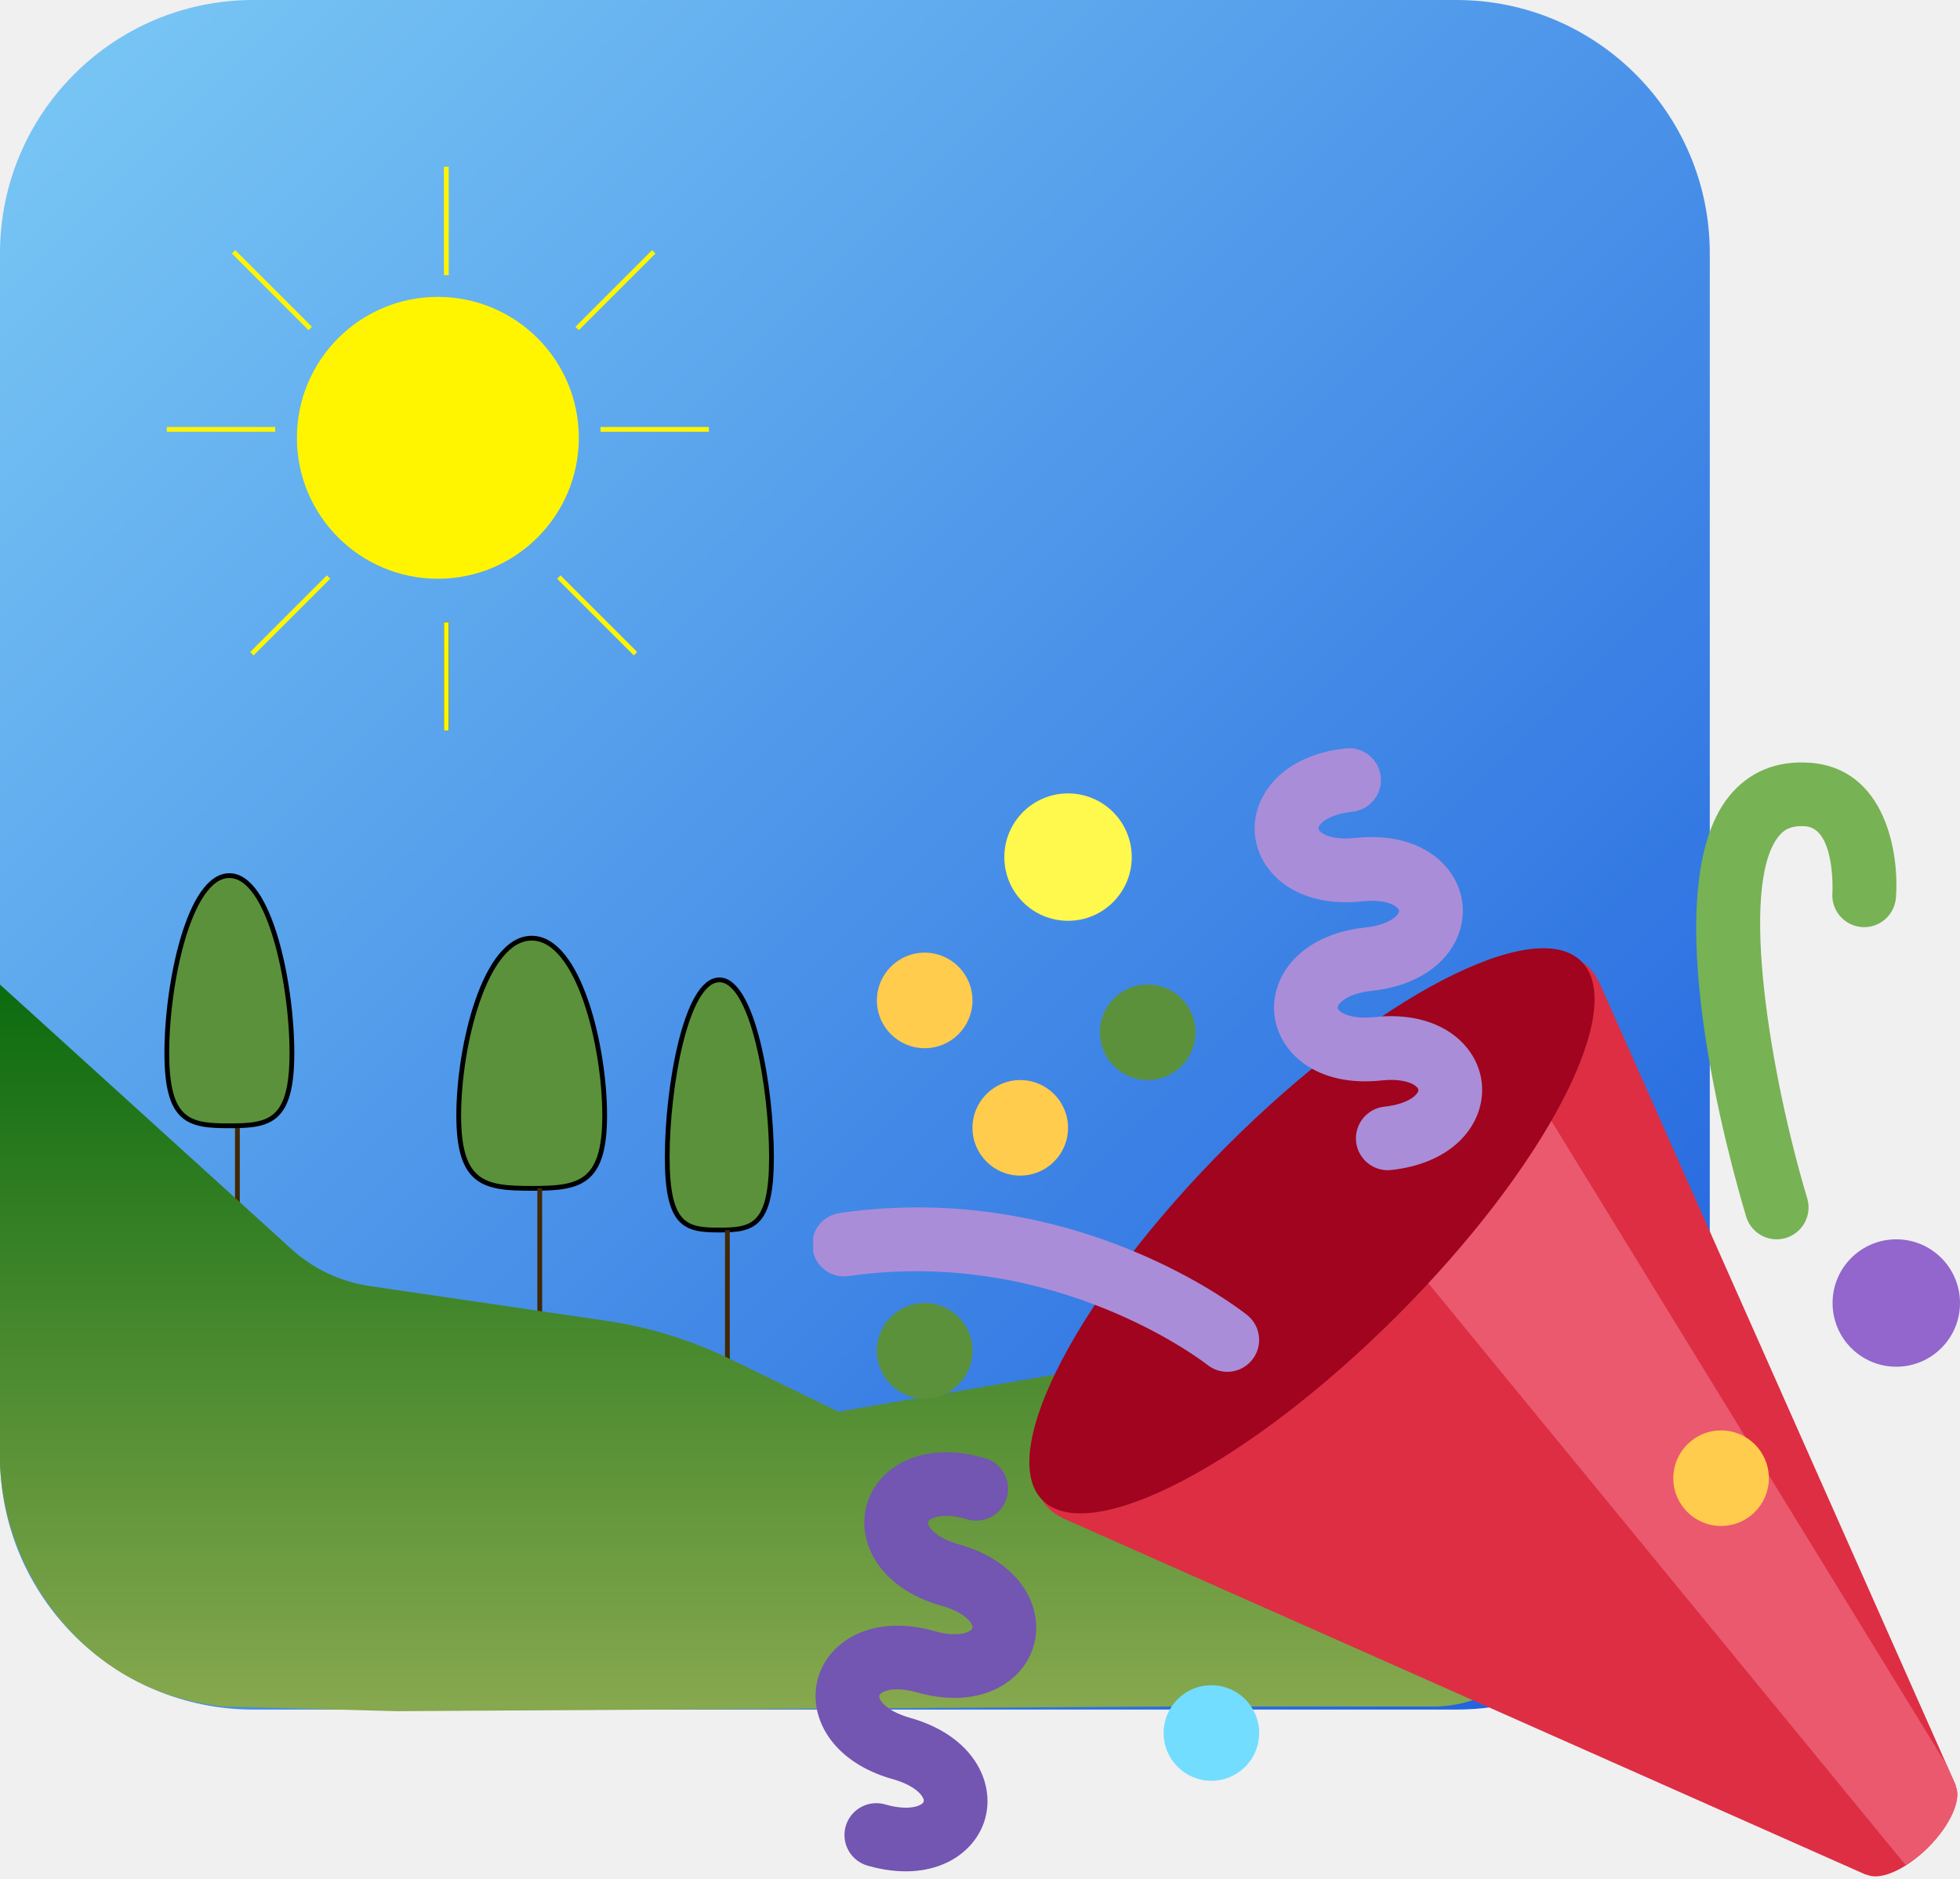
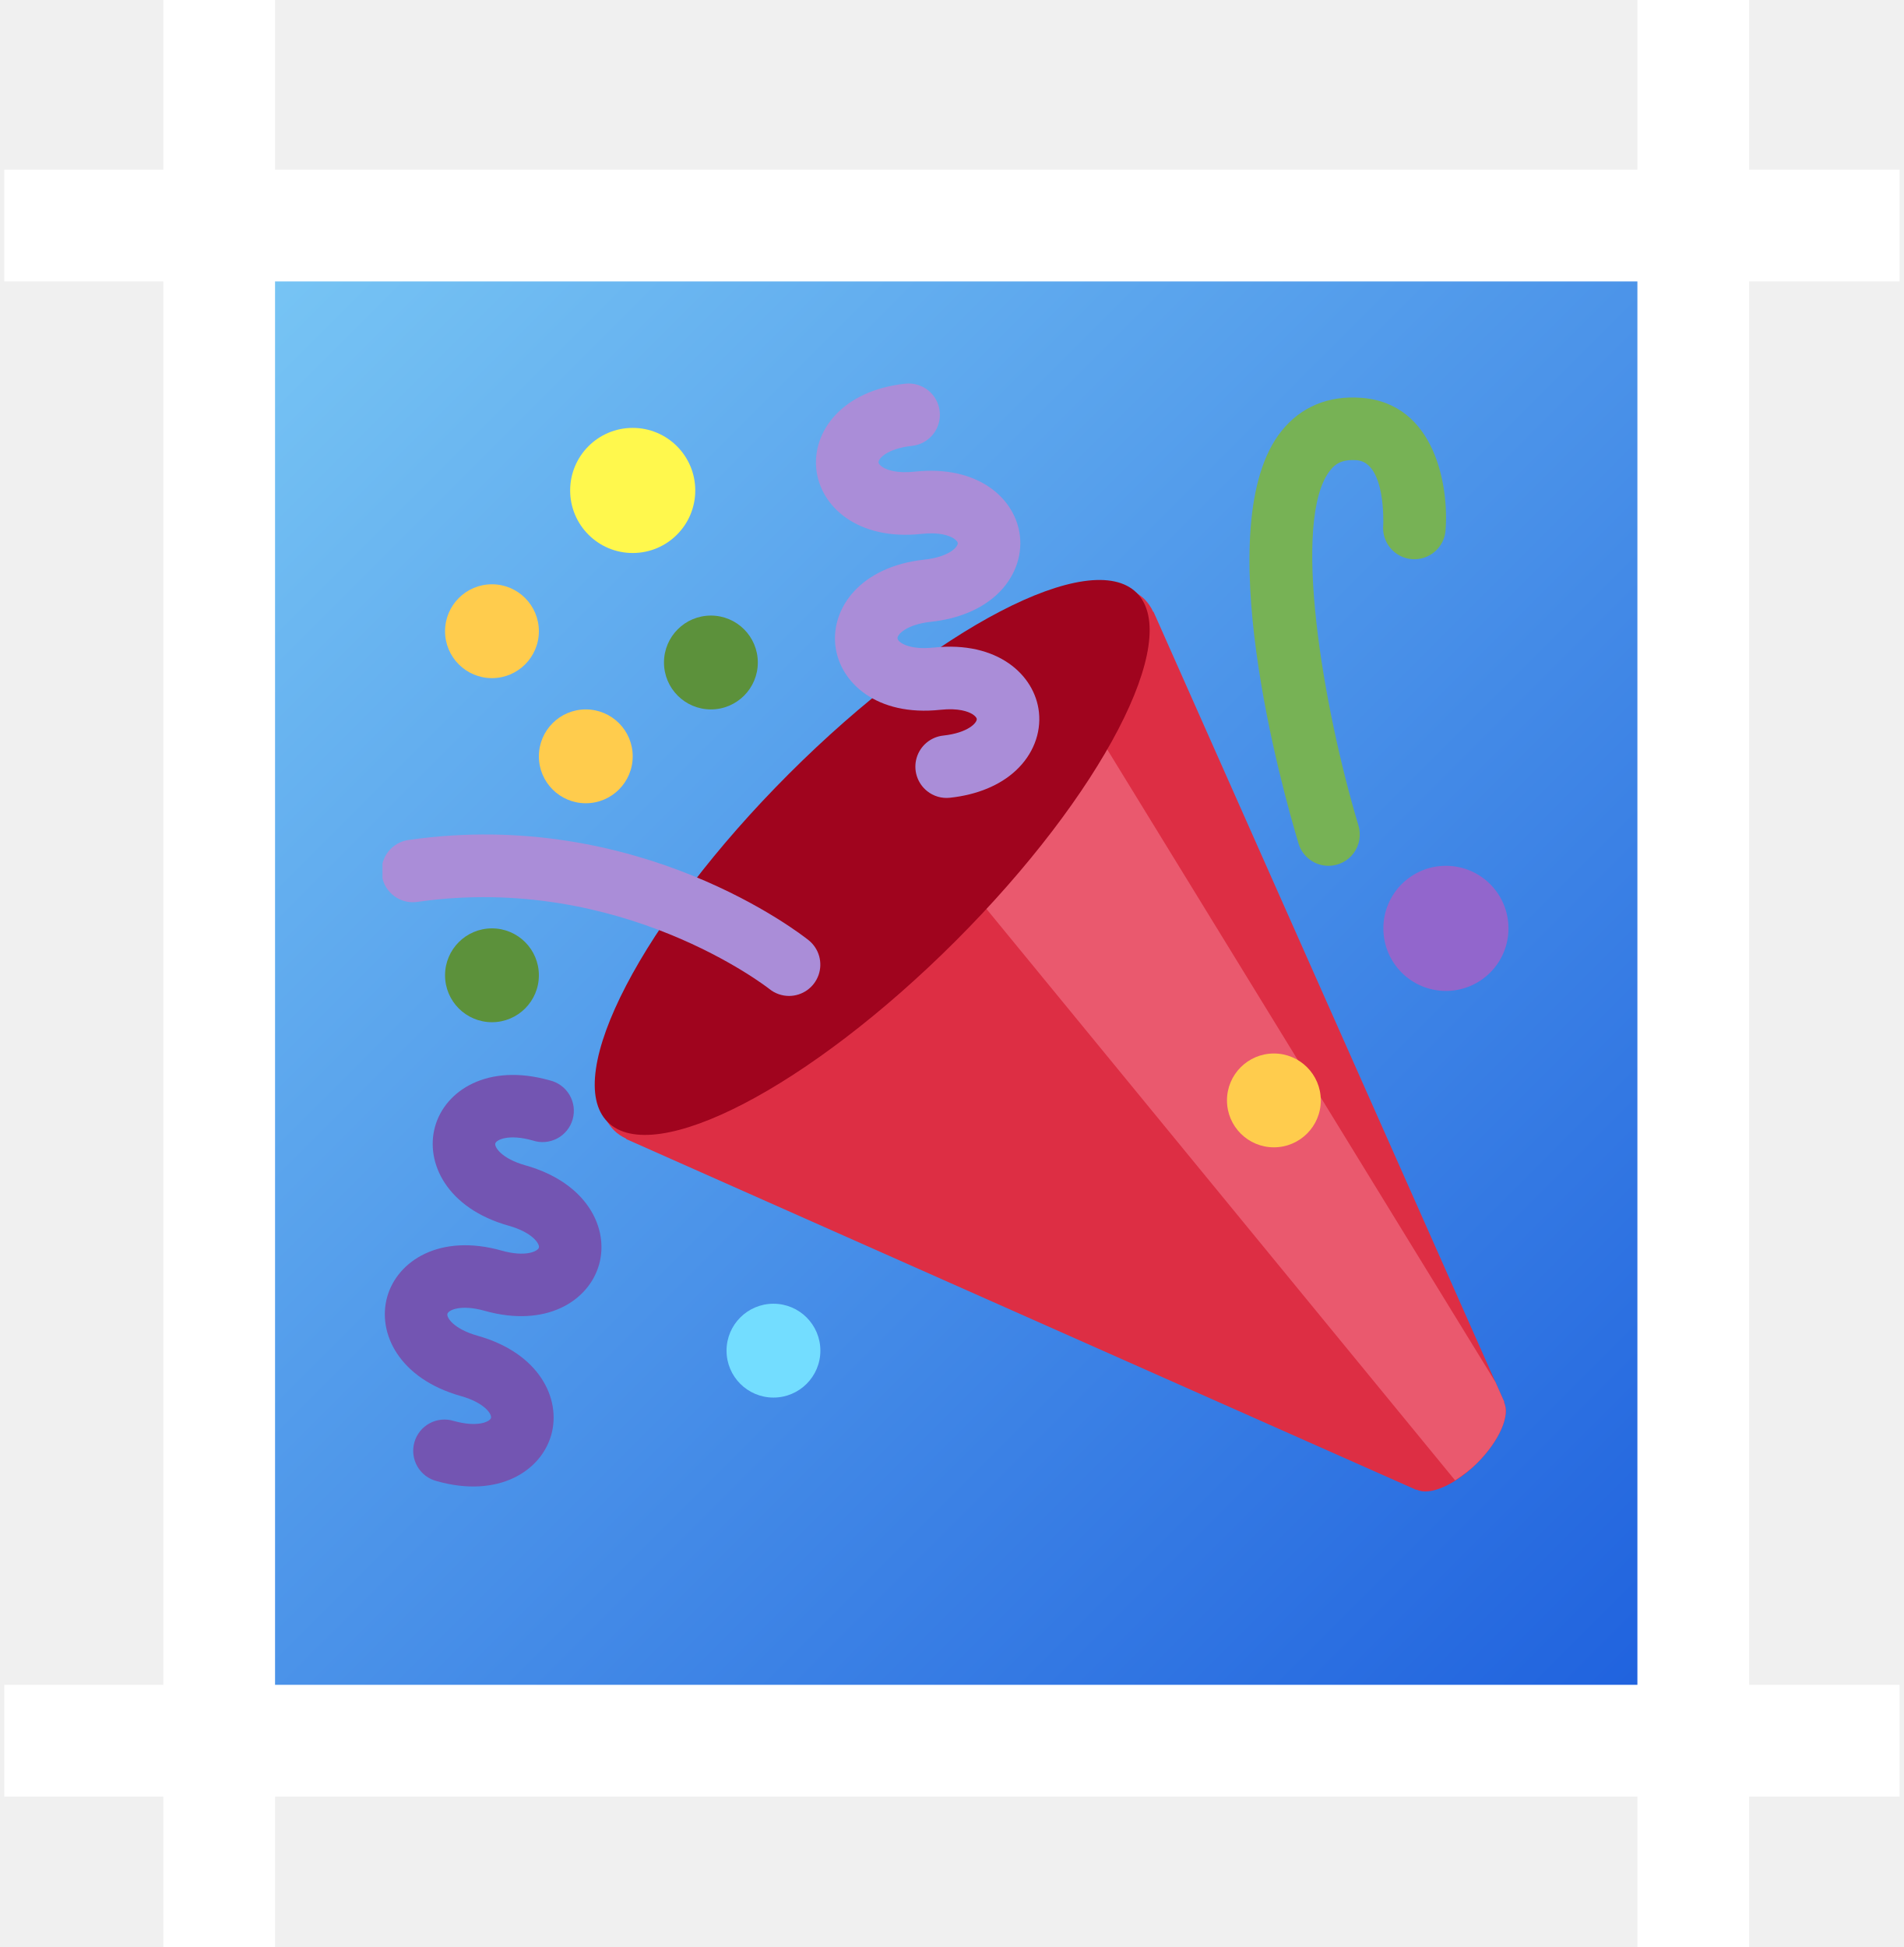
- <svg xmlns="http://www.w3.org/2000/svg" width="410" height="393" viewBox="0 0 410 393" fill="none">
-   <rect width="357.66" height="357.66" rx="53" fill="url(#paint0_linear_2_132)" />
-   <circle cx="91.596" cy="91.596" r="29.485" fill="#FFF500" />
-   <line x1="93.364" y1="57.575" x2="93.364" y2="34.894" stroke="#FFF500" />
-   <line x1="93.364" y1="152.834" x2="93.364" y2="130.153" stroke="black" />
-   <line x1="120.727" y1="68.722" x2="136.765" y2="52.685" stroke="#FFF500" />
-   <line x1="52.685" y1="136.765" x2="68.723" y2="120.727" stroke="#FFF500" />
-   <line x1="116.898" y1="120.727" x2="132.936" y2="136.765" stroke="#FFF500" />
-   <line x1="48.856" y1="52.685" x2="64.894" y2="68.723" stroke="#FFF500" />
-   <line x1="93.364" y1="152.834" x2="93.364" y2="130.153" stroke="#FFF500" />
-   <line x1="148.298" y1="89.828" x2="125.617" y2="89.828" stroke="#FFF500" />
-   <line x1="57.574" y1="89.828" x2="34.894" y2="89.828" stroke="#FFF500" />
-   <path d="M126.489 233.351C126.489 247.804 121.06 248.617 111.223 248.617C101.387 248.617 95.957 247.804 95.957 233.351C95.957 218.898 101.387 196.277 111.223 196.277C121.06 196.277 126.489 218.898 126.489 233.351Z" fill="#5C913B" />
-   <path d="M126.489 233.351C126.489 247.804 121.06 248.617 111.223 248.617C101.387 248.617 95.957 247.804 95.957 233.351C95.957 218.898 101.387 196.277 111.223 196.277C121.06 196.277 126.489 218.898 126.489 233.351Z" stroke="black" />
-   <line x1="49.66" y1="257.34" x2="49.66" y2="226.809" stroke="#402804" />
-   <path d="M61.064 220.266C61.064 234.719 56.41 235.532 47.979 235.532C39.548 235.532 34.894 234.719 34.894 220.266C34.894 205.813 39.548 183.191 47.979 183.191C56.41 183.191 61.064 205.813 61.064 220.266Z" fill="#5C913B" />
-   <path d="M61.064 220.266C61.064 234.719 56.41 235.532 47.979 235.532C39.548 235.532 34.894 234.719 34.894 220.266C34.894 205.813 39.548 183.191 47.979 183.191C56.41 183.191 61.064 205.813 61.064 220.266Z" stroke="black" />
-   <path d="M161.383 242.074C161.383 256.528 157.505 257.34 150.479 257.34C143.453 257.34 139.574 256.528 139.574 242.074C139.574 227.621 143.453 205 150.479 205C157.505 205 161.383 227.621 161.383 242.074Z" fill="#5C913B" />
-   <path d="M161.383 242.074C161.383 256.528 157.505 257.34 150.479 257.34C143.453 257.34 139.574 256.528 139.574 242.074C139.574 227.621 143.453 205 150.479 205C157.505 205 161.383 227.621 161.383 242.074Z" stroke="black" />
-   <line x1="152.16" y1="287.872" x2="152.16" y2="257.34" stroke="#402804" />
-   <line x1="112.904" y1="279.149" x2="112.904" y2="248.617" stroke="#402804" />
-   <path d="M60.979 261.335L0 205.981V282.571V291V306.5L0.055 307.36C0.98 321.852 7.645 335.377 18.573 344.939C25.707 351.181 34.485 355.243 43.861 356.64L46.5 357.033L83 358L243.369 357.033H299.847C308.412 357.033 316.427 352.816 321.277 345.757L335.455 325.121L262.227 288.682C254.247 284.711 245.212 283.382 236.427 284.886L175.401 295.336L152.519 284.234C144.435 280.312 135.797 277.651 126.907 276.344L77.306 269.051C71.219 268.156 65.535 265.47 60.979 261.335Z" fill="url(#paint1_linear_2_132)" />
-   <g clip-path="url(#clip0_2_132)">
-     <path d="M332.528 202.557C333.268 203.327 333.872 204.217 334.314 205.19L334.367 205.136L409.107 373.502L409.034 373.575C410.42 376.26 408.101 381.725 403.35 386.483C398.598 391.234 393.134 393.553 390.449 392.167L390.382 392.233L222.017 317.486L222.07 317.427C221.09 316.96 220.191 316.394 219.438 315.634C209.029 305.225 225.908 271.474 257.128 240.247C288.361 209.021 322.112 192.149 332.528 202.557V202.557Z" fill="#DD2E44" />
-     <path d="M323.372 232.624L407.228 369.27L409.107 373.502L409.034 373.575C410.42 376.26 408.101 381.725 403.35 386.483C401.804 388.029 400.198 389.201 398.625 390.194L296.717 265.943L323.372 232.624Z" fill="#EA596E" />
-     <path d="M256.655 239.728C225.535 270.86 208.256 304.046 218.078 313.855C227.894 323.677 261.079 306.405 292.219 275.285C323.345 244.152 340.617 210.954 330.802 201.138C320.979 191.322 287.794 208.595 256.655 239.728V239.728Z" fill="#A0041E" />
-     <path d="M286.122 243.346C286.801 243.897 287.583 244.308 288.423 244.554C289.263 244.8 290.143 244.876 291.013 244.779C296.797 244.152 301.661 242.14 305.067 238.961C308.672 235.596 310.451 231.078 309.964 226.553C309.111 218.61 301.142 211.32 287.554 212.786C282.27 213.353 279.911 211.653 279.831 210.84C279.738 210.034 281.677 207.868 286.961 207.295C292.745 206.669 297.61 204.657 301.022 201.478C304.627 198.113 306.413 193.595 305.919 189.07C305.053 181.127 297.09 173.837 283.516 175.31C279.664 175.723 277.632 174.93 276.772 174.417C276.086 173.997 275.813 173.597 275.786 173.364C275.706 172.557 277.619 170.392 282.916 169.819C283.787 169.726 284.63 169.462 285.399 169.042C286.167 168.622 286.845 168.055 287.393 167.373C287.942 166.691 288.35 165.907 288.595 165.066C288.84 164.226 288.917 163.345 288.82 162.475C288.728 161.605 288.465 160.762 288.046 159.993C287.627 159.225 287.06 158.547 286.379 157.999C285.697 157.45 284.914 157.042 284.074 156.797C283.234 156.552 282.353 156.475 281.484 156.571C267.91 158.031 261.672 166.847 262.532 174.796C263.398 182.753 271.361 190.03 284.949 188.57C288.8 188.151 290.813 188.95 291.679 189.463C292.365 189.876 292.645 190.283 292.672 190.509C292.759 191.322 290.833 193.481 285.535 194.055C271.961 195.521 265.724 204.33 266.584 212.28C267.443 220.223 275.406 227.513 288.987 226.04C292.839 225.627 294.864 226.427 295.731 226.933C296.424 227.36 296.69 227.76 296.717 227.986C296.803 228.792 294.878 230.958 289.587 231.531C288.276 231.673 287.038 232.199 286.027 233.045C285.016 233.89 284.278 235.017 283.907 236.281C283.536 237.546 283.549 238.892 283.943 240.149C284.337 241.407 285.095 242.519 286.122 243.346V243.346Z" fill="#AA8DD8" />
-     <path d="M205.684 304.972C192.536 301.26 183.467 307.124 181.308 314.821C179.149 322.511 183.827 332.247 196.968 335.945C202.099 337.384 203.638 339.837 203.432 340.616C203.205 341.403 200.6 342.695 195.482 341.249C182.341 337.551 173.272 343.415 171.113 351.105C168.94 358.802 173.631 368.524 186.779 372.229C191.903 373.668 193.449 376.127 193.223 376.907C193.003 377.686 190.404 378.979 185.28 377.54C184.429 377.277 183.535 377.187 182.65 377.275C181.764 377.364 180.906 377.629 180.124 378.054C179.343 378.48 178.654 379.058 178.1 379.754C177.545 380.45 177.136 381.25 176.895 382.106C176.655 382.963 176.589 383.859 176.7 384.742C176.812 385.625 177.099 386.477 177.545 387.247C177.992 388.017 178.587 388.689 179.298 389.225C180.008 389.761 180.818 390.15 181.681 390.368C194.815 394.066 203.891 388.215 206.064 380.512C208.223 372.822 203.538 363.1 190.384 359.395C185.253 357.949 183.714 355.503 183.94 354.717C184.153 353.937 186.752 352.638 191.87 354.077C205.024 357.782 214.087 351.931 216.253 344.221C218.418 336.531 213.734 326.809 200.586 323.097C195.468 321.665 193.929 319.199 194.142 318.426C194.369 317.64 196.961 316.347 202.086 317.786C202.942 318.075 203.848 318.186 204.749 318.113C205.65 318.041 206.527 317.786 207.326 317.363C208.125 316.941 208.83 316.361 209.398 315.658C209.965 314.954 210.384 314.143 210.629 313.273C210.873 312.403 210.938 311.492 210.819 310.596C210.7 309.7 210.4 308.838 209.938 308.061C209.475 307.285 208.86 306.61 208.128 306.079C207.397 305.548 206.565 305.172 205.684 304.972V304.972Z" fill="#7355B2" />
-     <path d="M256.728 287C258.108 286.998 259.453 286.568 260.579 285.77C261.704 284.971 262.554 283.843 263.012 282.542C263.469 281.24 263.512 279.828 263.134 278.501C262.755 277.174 261.975 275.997 260.899 275.132C259.447 273.966 224.795 246.751 175.824 253.755C174.938 253.855 174.081 254.132 173.304 254.569C172.527 255.006 171.846 255.595 171.3 256.301C170.755 257.006 170.357 257.814 170.129 258.676C169.902 259.538 169.85 260.437 169.976 261.32C170.102 262.202 170.404 263.051 170.864 263.814C171.324 264.578 171.933 265.242 172.654 265.766C173.375 266.29 174.194 266.665 175.063 266.867C175.931 267.069 176.831 267.094 177.71 266.942C220.977 260.798 252.257 285.294 252.563 285.541C253.745 286.486 255.214 287.001 256.728 287V287Z" fill="#AA8DD8" />
-     <path d="M371.657 259.279C372.696 259.279 373.72 259.036 374.648 258.57C375.576 258.104 376.383 257.427 377.003 256.594C377.623 255.761 378.04 254.794 378.22 253.771C378.4 252.749 378.339 251.698 378.041 250.703C370.491 225.561 363.647 185.438 372.057 174.976C372.996 173.79 374.416 172.624 377.668 172.871C383.918 173.35 383.325 186.538 383.319 186.671C383.234 187.554 383.326 188.445 383.59 189.291C383.854 190.138 384.285 190.923 384.856 191.602C385.428 192.28 386.129 192.837 386.919 193.241C387.709 193.644 388.571 193.886 389.455 193.952C390.34 194.018 391.228 193.907 392.069 193.625C392.91 193.344 393.686 192.897 394.352 192.311C395.018 191.726 395.561 191.013 395.948 190.215C396.335 189.417 396.558 188.55 396.606 187.664C397.292 178.475 394.434 160.776 378.667 159.583C371.63 159.05 365.786 161.496 361.661 166.627C345.862 186.291 361.901 243.299 365.273 254.534C365.686 255.906 366.53 257.109 367.68 257.964C368.83 258.818 370.224 259.279 371.657 259.279Z" fill="#77B255" />
-     <path d="M240.075 225.96C234.555 225.96 230.08 221.485 230.08 215.965C230.08 210.444 234.555 205.969 240.075 205.969C245.596 205.969 250.071 210.444 250.071 215.965C250.071 221.485 245.596 225.96 240.075 225.96Z" fill="#5C913B" />
-     <path d="M396.673 285.934C389.312 285.934 383.345 279.967 383.345 272.606C383.345 265.246 389.312 259.279 396.673 259.279C404.033 259.279 410 265.246 410 272.606C410 279.967 404.033 285.934 396.673 285.934Z" fill="#9266CC" />
-     <path d="M193.429 292.598C187.909 292.598 183.434 288.122 183.434 282.602C183.434 277.082 187.909 272.606 193.429 272.606C198.95 272.606 203.425 277.082 203.425 282.602C203.425 288.122 198.95 292.598 193.429 292.598Z" fill="#5C913B" />
-     <path d="M253.403 372.562C247.882 372.562 243.407 368.087 243.407 362.566C243.407 357.046 247.882 352.571 253.403 352.571C258.923 352.571 263.398 357.046 263.398 362.566C263.398 368.087 258.923 372.562 253.403 372.562Z" fill="#73DDFF" />
-     <path d="M223.416 192.642C216.056 192.642 210.089 186.675 210.089 179.314C210.089 171.954 216.056 165.987 223.416 165.987C230.777 165.987 236.744 171.954 236.744 179.314C236.744 186.675 230.777 192.642 223.416 192.642Z" fill="#FFF84D" />
-     <path d="M193.429 219.297C187.909 219.297 183.434 214.822 183.434 209.301C183.434 203.781 187.909 199.306 193.429 199.306C198.95 199.306 203.425 203.781 203.425 209.301C203.425 214.822 198.95 219.297 193.429 219.297Z" fill="#FFCC4D" />
-     <path d="M213.421 245.952C207.9 245.952 203.425 241.476 203.425 235.956C203.425 230.436 207.9 225.96 213.421 225.96C218.941 225.96 223.416 230.436 223.416 235.956C223.416 241.476 218.941 245.952 213.421 245.952Z" fill="#FFCC4D" />
-     <path d="M360.022 319.252C354.502 319.252 350.027 314.777 350.027 309.257C350.027 303.736 354.502 299.261 360.022 299.261C365.543 299.261 370.018 303.736 370.018 309.257C370.018 314.777 365.543 319.252 360.022 319.252Z" fill="#FFCC4D" />
+ <svg xmlns="http://www.w3.org/2000/svg" width="443" height="453" viewBox="0 0 443 453" fill="none">
+   <rect x="49" y="47" width="357.66" height="357.66" rx="15" fill="url(#paint0_linear_3_196)" />
+   <g clip-path="url(#clip0_3_196)">
+     <path d="M266.389 139.496C267.197 140.337 267.857 141.309 268.339 142.371L268.397 142.313L350.025 326.193L349.945 326.273C351.459 329.206 348.926 335.174 343.737 340.37C338.548 345.559 332.58 348.092 329.647 346.578L329.574 346.651L145.694 265.016L145.752 264.95C144.682 264.441 143.7 263.822 142.877 262.993C131.51 251.625 149.944 214.763 184.041 180.659C218.151 146.555 255.013 128.128 266.389 139.496V139.496Z" fill="#DD2E44" />
+     <path d="M256.389 172.333L347.972 321.572L350.025 326.193L349.945 326.273C351.459 329.206 348.926 335.174 343.737 340.37C342.048 342.058 340.294 343.339 338.577 344.424L227.278 208.722L256.389 172.333Z" fill="#EA596E" />
+     <path d="M183.524 180.091C149.537 214.093 130.665 250.337 141.393 261.049C152.113 271.777 188.356 252.913 222.365 218.926C256.36 184.924 275.224 148.666 264.504 137.946C253.776 127.226 217.533 146.09 183.524 180.091V180.091Z" fill="#A0041E" />
+     <path d="M215.706 184.043C216.448 184.645 217.303 185.094 218.22 185.362C219.137 185.631 220.098 185.715 221.048 185.608C227.365 184.924 232.678 182.726 236.397 179.255C240.334 175.579 242.277 170.645 241.746 165.703C240.814 157.028 232.11 149.066 217.271 150.667C211.5 151.286 208.923 149.43 208.836 148.542C208.734 147.662 210.852 145.296 216.623 144.671C222.94 143.986 228.253 141.789 231.979 138.317C235.916 134.642 237.867 129.707 237.328 124.766C236.382 116.091 227.685 108.129 212.86 109.737C208.654 110.188 206.434 109.322 205.495 108.762C204.746 108.303 204.447 107.867 204.418 107.612C204.331 106.731 206.42 104.366 212.206 103.74C213.156 103.639 214.077 103.351 214.917 102.892C215.756 102.434 216.496 101.814 217.095 101.069C217.694 100.324 218.14 99.468 218.408 98.55C218.675 97.632 218.759 96.671 218.654 95.72C218.553 94.77 218.266 93.849 217.808 93.01C217.35 92.171 216.732 91.43 215.987 90.831C215.242 90.232 214.387 89.786 213.469 89.518C212.552 89.251 211.591 89.167 210.641 89.272C195.816 90.866 189.004 100.494 189.943 109.177C190.889 117.866 199.586 125.814 214.425 124.22C218.632 123.761 220.83 124.635 221.776 125.195C222.525 125.646 222.831 126.09 222.86 126.338C222.955 127.226 220.852 129.584 215.066 130.21C200.241 131.811 193.429 141.432 194.368 150.114C195.307 158.789 204.003 166.751 218.836 165.143C223.042 164.692 225.255 165.565 226.201 166.118C226.958 166.584 227.249 167.021 227.278 167.268C227.372 168.149 225.269 170.514 219.491 171.14C218.06 171.294 216.707 171.87 215.602 172.793C214.498 173.716 213.693 174.946 213.288 176.327C212.883 177.708 212.896 179.179 213.327 180.552C213.757 181.925 214.585 183.14 215.706 184.043V184.043Z" fill="#AA8DD8" />
+     <path d="M127.856 251.348C113.497 247.294 103.592 253.699 101.234 262.105C98.876 270.503 103.985 281.136 118.337 285.175C123.941 286.747 125.622 289.426 125.396 290.277C125.149 291.136 122.303 292.548 116.714 290.968C102.362 286.929 92.457 293.334 90.099 301.732C87.726 310.138 92.85 320.756 107.209 324.803C112.806 326.375 114.494 329.06 114.247 329.912C114.006 330.763 111.168 332.175 105.572 330.603C104.643 330.316 103.666 330.218 102.699 330.314C101.732 330.411 100.794 330.7 99.941 331.165C99.087 331.63 98.336 332.261 97.73 333.021C97.124 333.781 96.677 334.655 96.415 335.591C96.152 336.526 96.08 337.505 96.202 338.469C96.324 339.434 96.637 340.364 97.125 341.204C97.612 342.045 98.263 342.78 99.038 343.366C99.814 343.951 100.699 344.375 101.642 344.613C115.986 348.652 125.898 342.262 128.271 333.849C130.629 325.451 125.513 314.832 111.146 310.786C105.542 309.207 103.861 306.536 104.109 305.677C104.342 304.825 107.18 303.406 112.769 304.978C127.136 309.025 137.033 302.635 139.399 294.214C141.764 285.816 136.648 275.197 122.289 271.144C116.699 269.579 115.018 266.886 115.251 266.042C115.498 265.183 118.329 263.771 123.926 265.343C124.862 265.659 125.851 265.78 126.835 265.701C127.819 265.621 128.776 265.342 129.649 264.881C130.522 264.42 131.292 263.786 131.912 263.018C132.532 262.25 132.989 261.364 133.256 260.414C133.523 259.464 133.594 258.469 133.464 257.49C133.335 256.512 133.007 255.57 132.502 254.722C131.997 253.874 131.325 253.138 130.526 252.558C129.727 251.978 128.819 251.566 127.856 251.348V251.348Z" fill="#7355B2" />
+     <path d="M183.604 231.72C185.111 231.718 186.58 231.248 187.809 230.376C189.039 229.504 189.967 228.272 190.467 226.851C190.966 225.429 191.013 223.887 190.6 222.438C190.187 220.988 189.334 219.703 188.16 218.758C186.573 217.485 148.729 187.762 95.244 195.411C94.277 195.521 93.341 195.823 92.492 196.301C91.644 196.778 90.9 197.421 90.304 198.192C89.709 198.962 89.274 199.844 89.025 200.786C88.777 201.727 88.72 202.709 88.858 203.673C88.995 204.637 89.325 205.564 89.828 206.398C90.33 207.232 90.995 207.957 91.782 208.529C92.57 209.102 93.465 209.511 94.413 209.731C95.361 209.952 96.344 209.98 97.304 209.814C144.559 203.104 178.72 229.857 179.055 230.126C180.346 231.159 181.951 231.721 183.604 231.72V231.72Z" fill="#AA8DD8" />
+     <path d="M309.124 201.444C310.258 201.444 311.377 201.179 312.39 200.67C313.404 200.161 314.285 199.422 314.962 198.512C315.639 197.602 316.095 196.547 316.292 195.429C316.488 194.312 316.421 193.165 316.096 192.078C307.85 164.619 300.376 120.799 309.56 109.373C310.586 108.078 312.137 106.804 315.688 107.073C322.515 107.597 321.867 122 321.86 122.146C321.767 123.11 321.868 124.083 322.157 125.007C322.445 125.932 322.915 126.79 323.539 127.531C324.164 128.271 324.929 128.88 325.792 129.321C326.654 129.761 327.596 130.026 328.562 130.098C329.528 130.17 330.498 130.049 331.417 129.741C332.335 129.433 333.183 128.945 333.91 128.305C334.638 127.666 335.23 126.887 335.653 126.016C336.075 125.144 336.32 124.197 336.372 123.23C337.121 113.194 333.999 93.864 316.78 92.562C309.095 91.979 302.712 94.65 298.207 100.254C280.951 121.731 298.469 183.992 302.152 196.263C302.602 197.761 303.524 199.074 304.78 200.008C306.036 200.941 307.559 201.445 309.124 201.444Z" fill="#77B255" />
+     <path d="M165.417 165.056C159.388 165.056 154.5 160.168 154.5 154.139C154.5 148.11 159.388 143.222 165.417 143.222C171.446 143.222 176.333 148.11 176.333 154.139C176.333 160.168 171.446 165.056 165.417 165.056Z" fill="#5C913B" />
+     <path d="M336.444 230.556C328.406 230.556 321.889 224.039 321.889 216C321.889 207.961 328.406 201.444 336.444 201.444C344.483 201.444 351 207.961 351 216C351 224.039 344.483 230.556 336.444 230.556Z" fill="#9266CC" />
+     <path d="M114.472 237.833C108.443 237.833 103.556 232.946 103.556 226.917C103.556 220.888 108.443 216 114.472 216C120.501 216 125.389 220.888 125.389 226.917C125.389 232.946 120.501 237.833 114.472 237.833Z" fill="#5C913B" />
+     <path d="M179.972 325.167C173.943 325.167 169.056 320.279 169.056 314.25C169.056 308.221 173.943 303.333 179.972 303.333C186.001 303.333 190.889 308.221 190.889 314.25C190.889 320.279 186.001 325.167 179.972 325.167Z" fill="#73DDFF" />
+     <path d="M147.222 128.667C139.183 128.667 132.667 122.15 132.667 114.111C132.667 106.072 139.183 99.555 147.222 99.555C155.261 99.555 161.778 106.072 161.778 114.111C161.778 122.15 155.261 128.667 147.222 128.667Z" fill="#FFF84D" />
+     <path d="M114.472 157.778C108.443 157.778 103.556 152.89 103.556 146.861C103.556 140.832 108.443 135.944 114.472 135.944C120.501 135.944 125.389 140.832 125.389 146.861C125.389 152.89 120.501 157.778 114.472 157.778Z" fill="#FFCC4D" />
+     <path d="M136.306 186.889C130.276 186.889 125.389 182.001 125.389 175.972C125.389 169.943 130.276 165.056 136.306 165.056C142.335 165.056 147.222 169.943 147.222 175.972C147.222 182.001 142.335 186.889 136.306 186.889Z" fill="#FFCC4D" />
+     <path d="M296.417 266.944C290.388 266.944 285.5 262.057 285.5 256.028C285.5 249.999 290.388 245.111 296.417 245.111C302.446 245.111 307.333 249.999 307.333 256.028C307.333 262.057 302.446 266.944 296.417 266.944Z" fill="#FFCC4D" />
  </g>
+   <line x1="442" y1="405" x2="1" y2="405" stroke="white" stroke-width="26" />
+   <line x1="442.005" y1="52.479" x2="0.995" y2="52.479" stroke="white" stroke-width="26" />
+   <line x1="394" y1="453" x2="394" y2="-5.68248e-07" stroke="white" stroke-width="26" />
+   <line x1="51" y1="453" x2="51" y2="-5.68248e-07" stroke="white" stroke-width="26" />
  <defs>
-     <linearGradient id="paint0_linear_2_132" x1="0" y1="0" x2="357.66" y2="357.66" gradientUnits="userSpaceOnUse">
+     <linearGradient id="paint0_linear_3_196" x1="49" y1="47" x2="406.66" y2="404.66" gradientUnits="userSpaceOnUse">
      <stop stop-color="#7BC9F5" />
      <stop offset="1" stop-color="#1B5DDD" />
    </linearGradient>
-     <linearGradient id="paint1_linear_2_132" x1="167.727" y1="205.981" x2="167.727" y2="357.034" gradientUnits="userSpaceOnUse">
-       <stop stop-color="#0C6B0F" />
-       <stop offset="1" stop-color="#86A84E" />
-     </linearGradient>
-     <clipPath id="clip0_2_132">
-       <rect width="239.894" height="239.894" fill="white" transform="matrix(-1 0 0 1 410 152.66)" />
+     <clipPath id="clip0_3_196">
+       <rect width="262" height="262" fill="white" transform="matrix(-1 0 0 1 351 85)" />
    </clipPath>
  </defs>
</svg>
